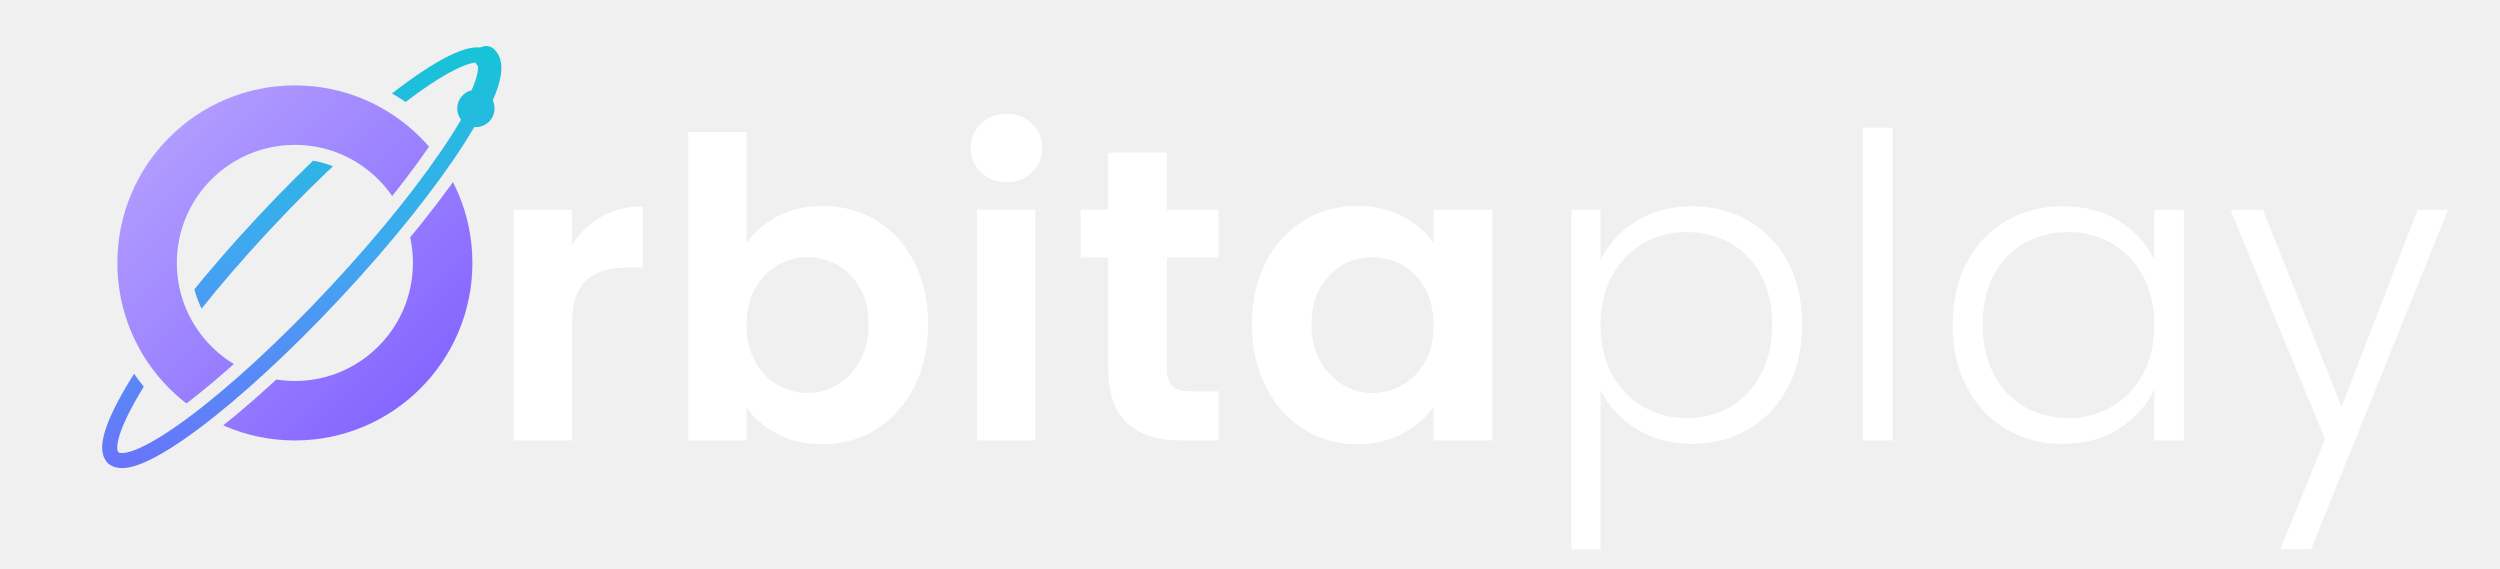
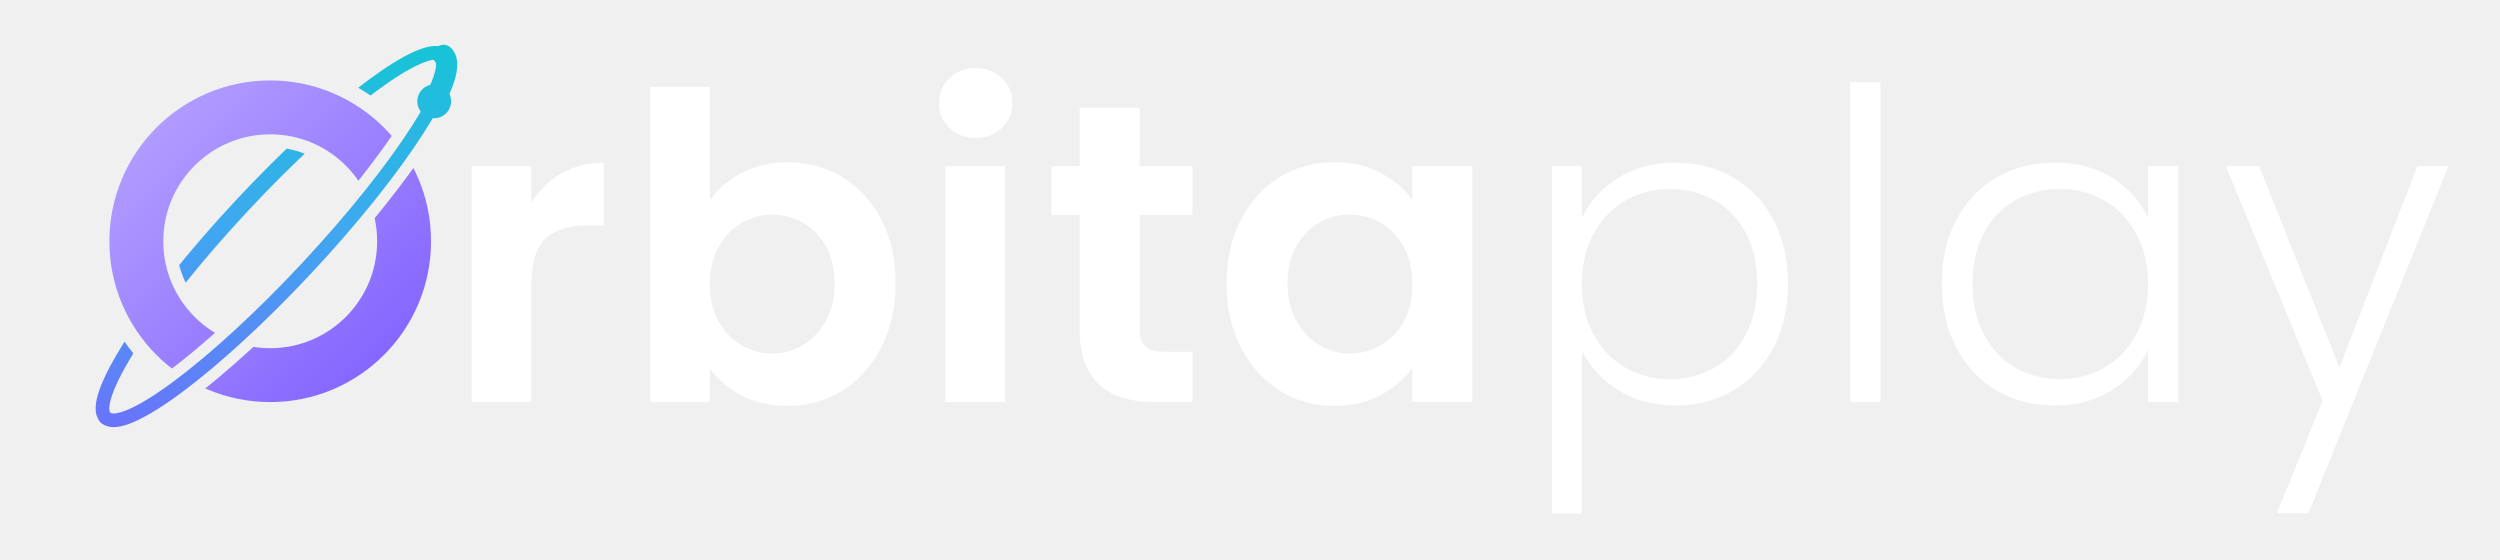
- <svg xmlns="http://www.w3.org/2000/svg" viewBox="-330.4 -240.4 7040.2 1600.8">
+ <svg xmlns="http://www.w3.org/2000/svg" viewBox="-340.0 -250.0 7771.8 1740.0">
  <defs>
    <linearGradient id="golcol" gradientUnits="userSpaceOnUse" x1="0" y1="0" x2="1000" y2="1000">
      <stop offset="0" stop-color="#B9A6FF" />
      <stop offset="1" stop-color="#7C5CFF" />
    </linearGradient>
    <linearGradient id="grlcol" gradientUnits="userSpaceOnUse" x1="-200" y1="1100" x2="1150" y2="-100">
      <stop offset="0" stop-color="#7C5CFF" />
      <stop offset=".5" stop-color="#3FA8F0" />
      <stop offset="1" stop-color="#00D4C8" />
    </linearGradient>
    <mask id="cflcol" maskUnits="userSpaceOnUse" x="-3000" y="-3000" width="12000" height="7000">
      <rect x="-3000" y="-3000" width="12000" height="7000" fill="#fff" />
      <path transform="translate(500.0 500.0) rotate(-47) translate(20.0 0)" d="M-770.0 0 A770.0 140.0 0 0 0 770.0 0" fill="none" stroke="#000" stroke-width="112.5" />
    </mask>
    <mask id="outlcol" maskUnits="userSpaceOnUse" x="-3000" y="-3000" width="12000" height="7000">
      <rect x="-3000" y="-3000" width="12000" height="7000" fill="#fff" />
      <circle cx="500.0" cy="500.0" r="550.0" fill="#000" />
    </mask>
    <clipPath id="holelcol">
      <circle cx="500.0" cy="500.0" r="292.5" />
    </clipPath>
  </defs>
  <circle cx="500.0" cy="500.0" r="416.2" fill="none" stroke="url(#golcol)" stroke-width="167.5" mask="url(#cflcol)" />
  <g mask="url(#outlcol)">
    <path transform="translate(500.0 500.0) rotate(-47) translate(20.0 0)" d="M-770.0 0 A770.0 140.0 0 0 1 770.0 0" fill="none" stroke="url(#grlcol)" stroke-width="42.5" stroke-linecap="round" />
  </g>
  <g clip-path="url(#holelcol)">
    <path transform="translate(500.0 500.0) rotate(-47) translate(20.0 0)" d="M-770.0 0 A770.0 140.0 0 0 1 770.0 0" fill="none" stroke="url(#grlcol)" stroke-width="50.0" />
  </g>
  <g transform="translate(500.0 500.0) rotate(-47) translate(20.0 0)">
    <path d="M-770.0 0 A770.0 140.0 0 0 0 770.0 0" fill="none" stroke="url(#grlcol)" stroke-width="42.5" stroke-linecap="round" />
    <path d="M645.8 76.2 A770.0 140.0 0 0 0 770.0 0" fill="none" stroke="url(#grlcol)" stroke-width="65.9" stroke-linecap="round" />
    <circle cx="645.8" cy="76.2" r="52.5" fill="url(#grlcol)" />
  </g>
  <g fill="#FFFFFF" color="#FFFFFF">
-     <path d="M1479.675 340.614V513.087H1436.264Q1358.827 513.087 1319.522 549.458Q1280.217 585.83 1280.217 676.173V1000.0H1115.957V350.0H1280.217V450.903Q1311.895 399.278 1362.933 369.946Q1413.971 340.614 1479.675 340.614Z" />
+     <path d="M1536.919 255.73V450.405H1487.919Q1400.514 450.405 1356.149 491.459Q1311.784 532.514 1311.784 634.486V1000.0H1126.378V266.324H1311.784V380.216Q1347.541 321.946 1405.149 288.838Q1462.757 255.73 1536.919 255.73Z" />
  </g>
  <g fill="#FFFFFF" color="#FFFFFF">
-     <path d="M1986.534 339.44Q2069.838 339.44 2137.301 380.505Q2204.765 421.57 2244.07 497.247Q2283.375 572.924 2283.375 672.653Q2283.375 772.383 2244.07 849.233Q2204.765 926.083 2137.301 968.321Q2069.838 1010.56 1986.534 1010.56Q1913.791 1010.56 1859.233 981.814Q1804.675 953.069 1771.823 907.31V1000.0H1607.563V131.769H1771.823V445.036Q1803.502 398.105 1859.233 368.773Q1914.964 339.44 1986.534 339.44ZM1943.123 483.755Q1898.538 483.755 1859.233 506.634Q1819.928 529.513 1795.875 572.924Q1771.823 616.336 1771.823 675.0Q1771.823 733.664 1795.875 777.076Q1819.928 820.487 1859.233 843.366Q1898.538 866.245 1943.123 866.245Q1988.881 866.245 2028.186 842.78Q2067.491 819.314 2091.543 775.903Q2115.596 732.491 2115.596 672.653Q2115.596 613.989 2091.543 571.164Q2067.491 528.339 2028.186 506.047Q1988.881 483.755 1943.123 483.755Z" />
+     <path d="M2109.027 254.405Q2203.054 254.405 2279.203 300.757Q2355.351 347.108 2399.716 432.527Q2444.081 517.946 2444.081 630.514Q2444.081 743.081 2399.716 829.824Q2355.351 916.568 2279.203 964.243Q2203.054 1011.919 2109.027 1011.919Q2026.919 1011.919 1965.338 979.473Q1903.757 947.027 1866.676 895.378V1000.0H1681.27V20H1866.676V373.595Q1902.432 320.622 1965.338 287.514Q2028.243 254.405 2109.027 254.405ZM2060.027 417.297Q2009.703 417.297 1965.338 443.122Q1920.973 468.946 1893.824 517.946Q1866.676 566.946 1866.676 633.162Q1866.676 699.378 1893.824 748.378Q1920.973 797.378 1965.338 823.203Q2009.703 849.027 2060.027 849.027Q2111.676 849.027 2156.041 822.541Q2200.405 796.054 2227.554 747.054Q2254.703 698.054 2254.703 630.514Q2254.703 564.297 2227.554 515.959Q2200.405 467.622 2156.041 442.459Q2111.676 417.297 2060.027 417.297Z" />
  </g>
  <g fill="#FFFFFF" color="#FFFFFF">
-     <path d="M2403.051 176.354Q2403.051 135.289 2431.796 107.717Q2460.542 80.144 2503.953 80.144Q2547.365 80.144 2576.11 107.717Q2604.856 135.289 2604.856 176.354Q2604.856 217.419 2576.11 244.991Q2547.365 272.563 2503.953 272.563Q2460.542 272.563 2431.796 244.991Q2403.051 217.419 2403.051 176.354ZM2584.91 350.0V1000.0H2420.65V350.0Z" />
+     <path d="M2579.162 70.324Q2579.162 23.973 2611.608 -7.149Q2644.054 -38.27 2693.054 -38.27Q2742.054 -38.27 2774.5 -7.149Q2806.946 23.973 2806.946 70.324Q2806.946 116.676 2774.5 147.797Q2742.054 178.919 2693.054 178.919Q2644.054 178.919 2611.608 147.797Q2579.162 116.676 2579.162 70.324ZM2784.432 266.324V1000.0H2599.027V266.324Z" />
  </g>
  <g fill="#FFFFFF" color="#FFFFFF">
-     <path d="M2955.668 484.928V799.368Q2955.668 832.22 2971.507 846.886Q2987.347 861.552 3024.892 861.552H3101.155V1000.0H2997.906Q2790.235 1000.0 2790.235 798.195V484.928H2712.798V350.0H2790.235V189.26H2955.668V350.0H3101.155V484.928Z" />
+     <path d="M3202.919 418.622V773.541Q3202.919 810.622 3220.797 827.176Q3238.676 843.73 3281.054 843.73H3367.135V1000.0H3250.595Q3016.189 1000.0 3016.189 772.216V418.622H2928.784V266.324H3016.189V84.892H3202.919V266.324H3367.135V418.622Z" />
  </g>
  <g fill="#FFFFFF" color="#FFFFFF">
-     <path d="M3491.859 339.44Q3564.603 339.44 3619.161 368.773Q3673.718 398.105 3706.57 442.69V350.0H3872.004V1000.0H3706.57V904.964Q3674.892 950.722 3619.161 980.641Q3563.43 1010.56 3490.686 1010.56Q3408.556 1010.56 3341.092 968.321Q3273.628 926.083 3234.323 849.233Q3195.018 772.383 3195.018 672.653Q3195.018 574.097 3234.323 497.834Q3273.628 421.57 3341.092 380.505Q3408.556 339.44 3491.859 339.44ZM3534.097 483.755Q3488.339 483.755 3449.621 506.047Q3410.903 528.339 3386.85 571.164Q3362.798 613.989 3362.798 672.653Q3362.798 731.318 3386.85 775.316Q3410.903 819.314 3450.208 842.78Q3489.513 866.245 3534.097 866.245Q3579.856 866.245 3619.747 843.366Q3659.639 820.487 3683.105 777.662Q3706.57 734.838 3706.57 675.0Q3706.57 615.162 3683.105 572.338Q3659.639 529.513 3619.747 506.634Q3579.856 483.755 3534.097 483.755Z" />
+     <path d="M3808.135 254.405Q3890.243 254.405 3951.824 287.514Q4013.405 320.622 4050.486 370.946V266.324H4237.216V1000.0H4050.486V892.73Q4014.73 944.378 3951.824 978.149Q3888.919 1011.919 3806.811 1011.919Q3714.108 1011.919 3637.959 964.243Q3561.811 916.568 3517.446 829.824Q3473.081 743.081 3473.081 630.514Q3473.081 519.27 3517.446 433.189Q3561.811 347.108 3637.959 300.757Q3714.108 254.405 3808.135 254.405ZM3855.811 417.297Q3804.162 417.297 3760.459 442.459Q3716.757 467.622 3689.608 515.959Q3662.459 564.297 3662.459 630.514Q3662.459 696.73 3689.608 746.392Q3716.757 796.054 3761.122 822.541Q3805.486 849.027 3855.811 849.027Q3907.459 849.027 3952.486 823.203Q3997.514 797.378 4024.0 749.041Q4050.486 700.703 4050.486 633.162Q4050.486 565.622 4024.0 517.284Q3997.514 468.946 3952.486 443.122Q3907.459 417.297 3855.811 417.297Z" />
  </g>
  <g fill="#FFFFFF" color="#FFFFFF">
-     <path d="M4435.101 340.476Q4523.196 340.476 4594.029 381.548Q4664.862 422.619 4704.743 498.214Q4744.624 573.81 4744.624 673.81Q4744.624 773.81 4704.743 850.0Q4664.862 926.19 4594.029 967.857Q4523.196 1009.524 4435.101 1009.524Q4343.434 1009.524 4275.577 966.071Q4207.72 922.619 4176.767 857.143V1307.143H4094.624V350.0H4176.767V492.857Q4207.72 427.381 4274.982 383.929Q4342.243 340.476 4435.101 340.476ZM4418.434 413.095Q4351.767 413.095 4296.41 445.238Q4241.053 477.381 4208.91 536.905Q4176.767 596.429 4176.767 675.0Q4176.767 753.571 4208.91 813.095Q4241.053 872.619 4296.41 904.762Q4351.767 936.905 4418.434 936.905Q4487.482 936.905 4542.243 905.357Q4597.005 873.81 4628.553 813.69Q4660.101 753.571 4660.101 673.81Q4660.101 592.857 4628.553 533.929Q4597.005 475.0 4542.243 444.048Q4487.482 413.095 4418.434 413.095Z" />
+     <path d="M4868.94 255.574Q4968.376 255.574 5048.327 301.933Q5128.279 348.292 5173.294 433.619Q5218.309 518.945 5218.309 631.818Q5218.309 744.692 5173.294 830.69Q5128.279 916.689 5048.327 963.719Q4968.376 1010.75 4868.94 1010.75Q4765.473 1010.75 4688.88 961.704Q4612.288 912.658 4577.351 838.753V1346.682H4484.633V266.324H4577.351V427.572Q4612.288 353.667 4688.208 304.621Q4764.129 255.574 4868.94 255.574ZM4850.128 337.542Q4774.879 337.542 4712.395 373.823Q4649.912 410.103 4613.631 477.29Q4577.351 544.476 4577.351 633.162Q4577.351 721.848 4613.631 789.035Q4649.912 856.221 4712.395 892.502Q4774.879 928.782 4850.128 928.782Q4928.064 928.782 4989.875 893.174Q5051.687 857.565 5087.296 789.707Q5122.904 721.848 5122.904 631.818Q5122.904 540.445 5087.296 473.93Q5051.687 407.416 4989.875 372.479Q4928.064 337.542 4850.128 337.542Z" />
  </g>
  <g fill="#FFFFFF" color="#FFFFFF">
-     <path d="M4999.386 119.048V1000.0H4916.053V119.048Z" />
+     <path d="M5505.867 5.641V1000.0H5411.806V5.641Z" />
  </g>
  <g fill="#FFFFFF" color="#FFFFFF">
-     <path d="M5479.148 340.476Q5572.005 340.476 5639.267 383.333Q5706.529 426.19 5736.291 492.857V350.0H5819.624V1000.0H5736.291V855.952Q5705.339 922.619 5638.077 966.071Q5570.815 1009.524 5477.958 1009.524Q5389.862 1009.524 5319.029 967.857Q5248.196 926.19 5208.315 850.0Q5168.434 773.81 5168.434 673.81Q5168.434 573.81 5208.315 498.214Q5248.196 422.619 5319.029 381.548Q5389.862 340.476 5479.148 340.476ZM5494.624 413.095Q5425.577 413.095 5370.815 444.048Q5316.053 475.0 5284.505 533.929Q5252.958 592.857 5252.958 673.81Q5252.958 753.571 5284.505 813.69Q5316.053 873.81 5370.815 905.357Q5425.577 936.905 5494.624 936.905Q5561.291 936.905 5616.648 904.762Q5672.005 872.619 5704.148 813.095Q5736.291 753.571 5736.291 675.0Q5736.291 596.429 5704.148 536.905Q5672.005 477.381 5616.648 445.238Q5561.291 413.095 5494.624 413.095Z" />
+     <path d="M6047.389 255.574Q6152.2 255.574 6228.121 303.949Q6304.042 352.323 6337.635 427.572V266.324H6431.696V1000.0H6337.635V837.409Q6302.698 912.658 6226.777 961.704Q6150.857 1010.75 6046.046 1010.75Q5946.61 1010.75 5866.658 963.719Q5786.706 916.689 5741.691 830.69Q5696.676 744.692 5696.676 631.818Q5696.676 518.945 5741.691 433.619Q5786.706 348.292 5866.658 301.933Q5946.61 255.574 6047.389 255.574ZM6064.858 337.542Q5986.922 337.542 5925.11 372.479Q5863.299 407.416 5827.69 473.93Q5792.081 540.445 5792.081 631.818Q5792.081 721.848 5827.69 789.707Q5863.299 857.565 5925.11 893.174Q5986.922 928.782 6064.858 928.782Q6140.107 928.782 6202.59 892.502Q6265.073 856.221 6301.354 789.035Q6337.635 721.848 6337.635 633.162Q6337.635 544.476 6301.354 477.29Q6265.073 410.103 6202.59 373.823Q6140.107 337.542 6064.858 337.542Z" />
  </g>
  <g fill="#FFFFFF" color="#FFFFFF">
-     <path d="M6563.672 350.0 6177.958 1305.952H6091.053L6217.243 996.429L5950.577 350.0H6042.243L6263.672 904.762L6477.958 350.0Z" />
+     <path d="M7271.526 266.324 6836.158 1345.338H6738.066L6880.501 995.969L6579.506 266.324H6682.973L6932.906 892.502L7174.778 266.324Z" />
  </g>
</svg>
